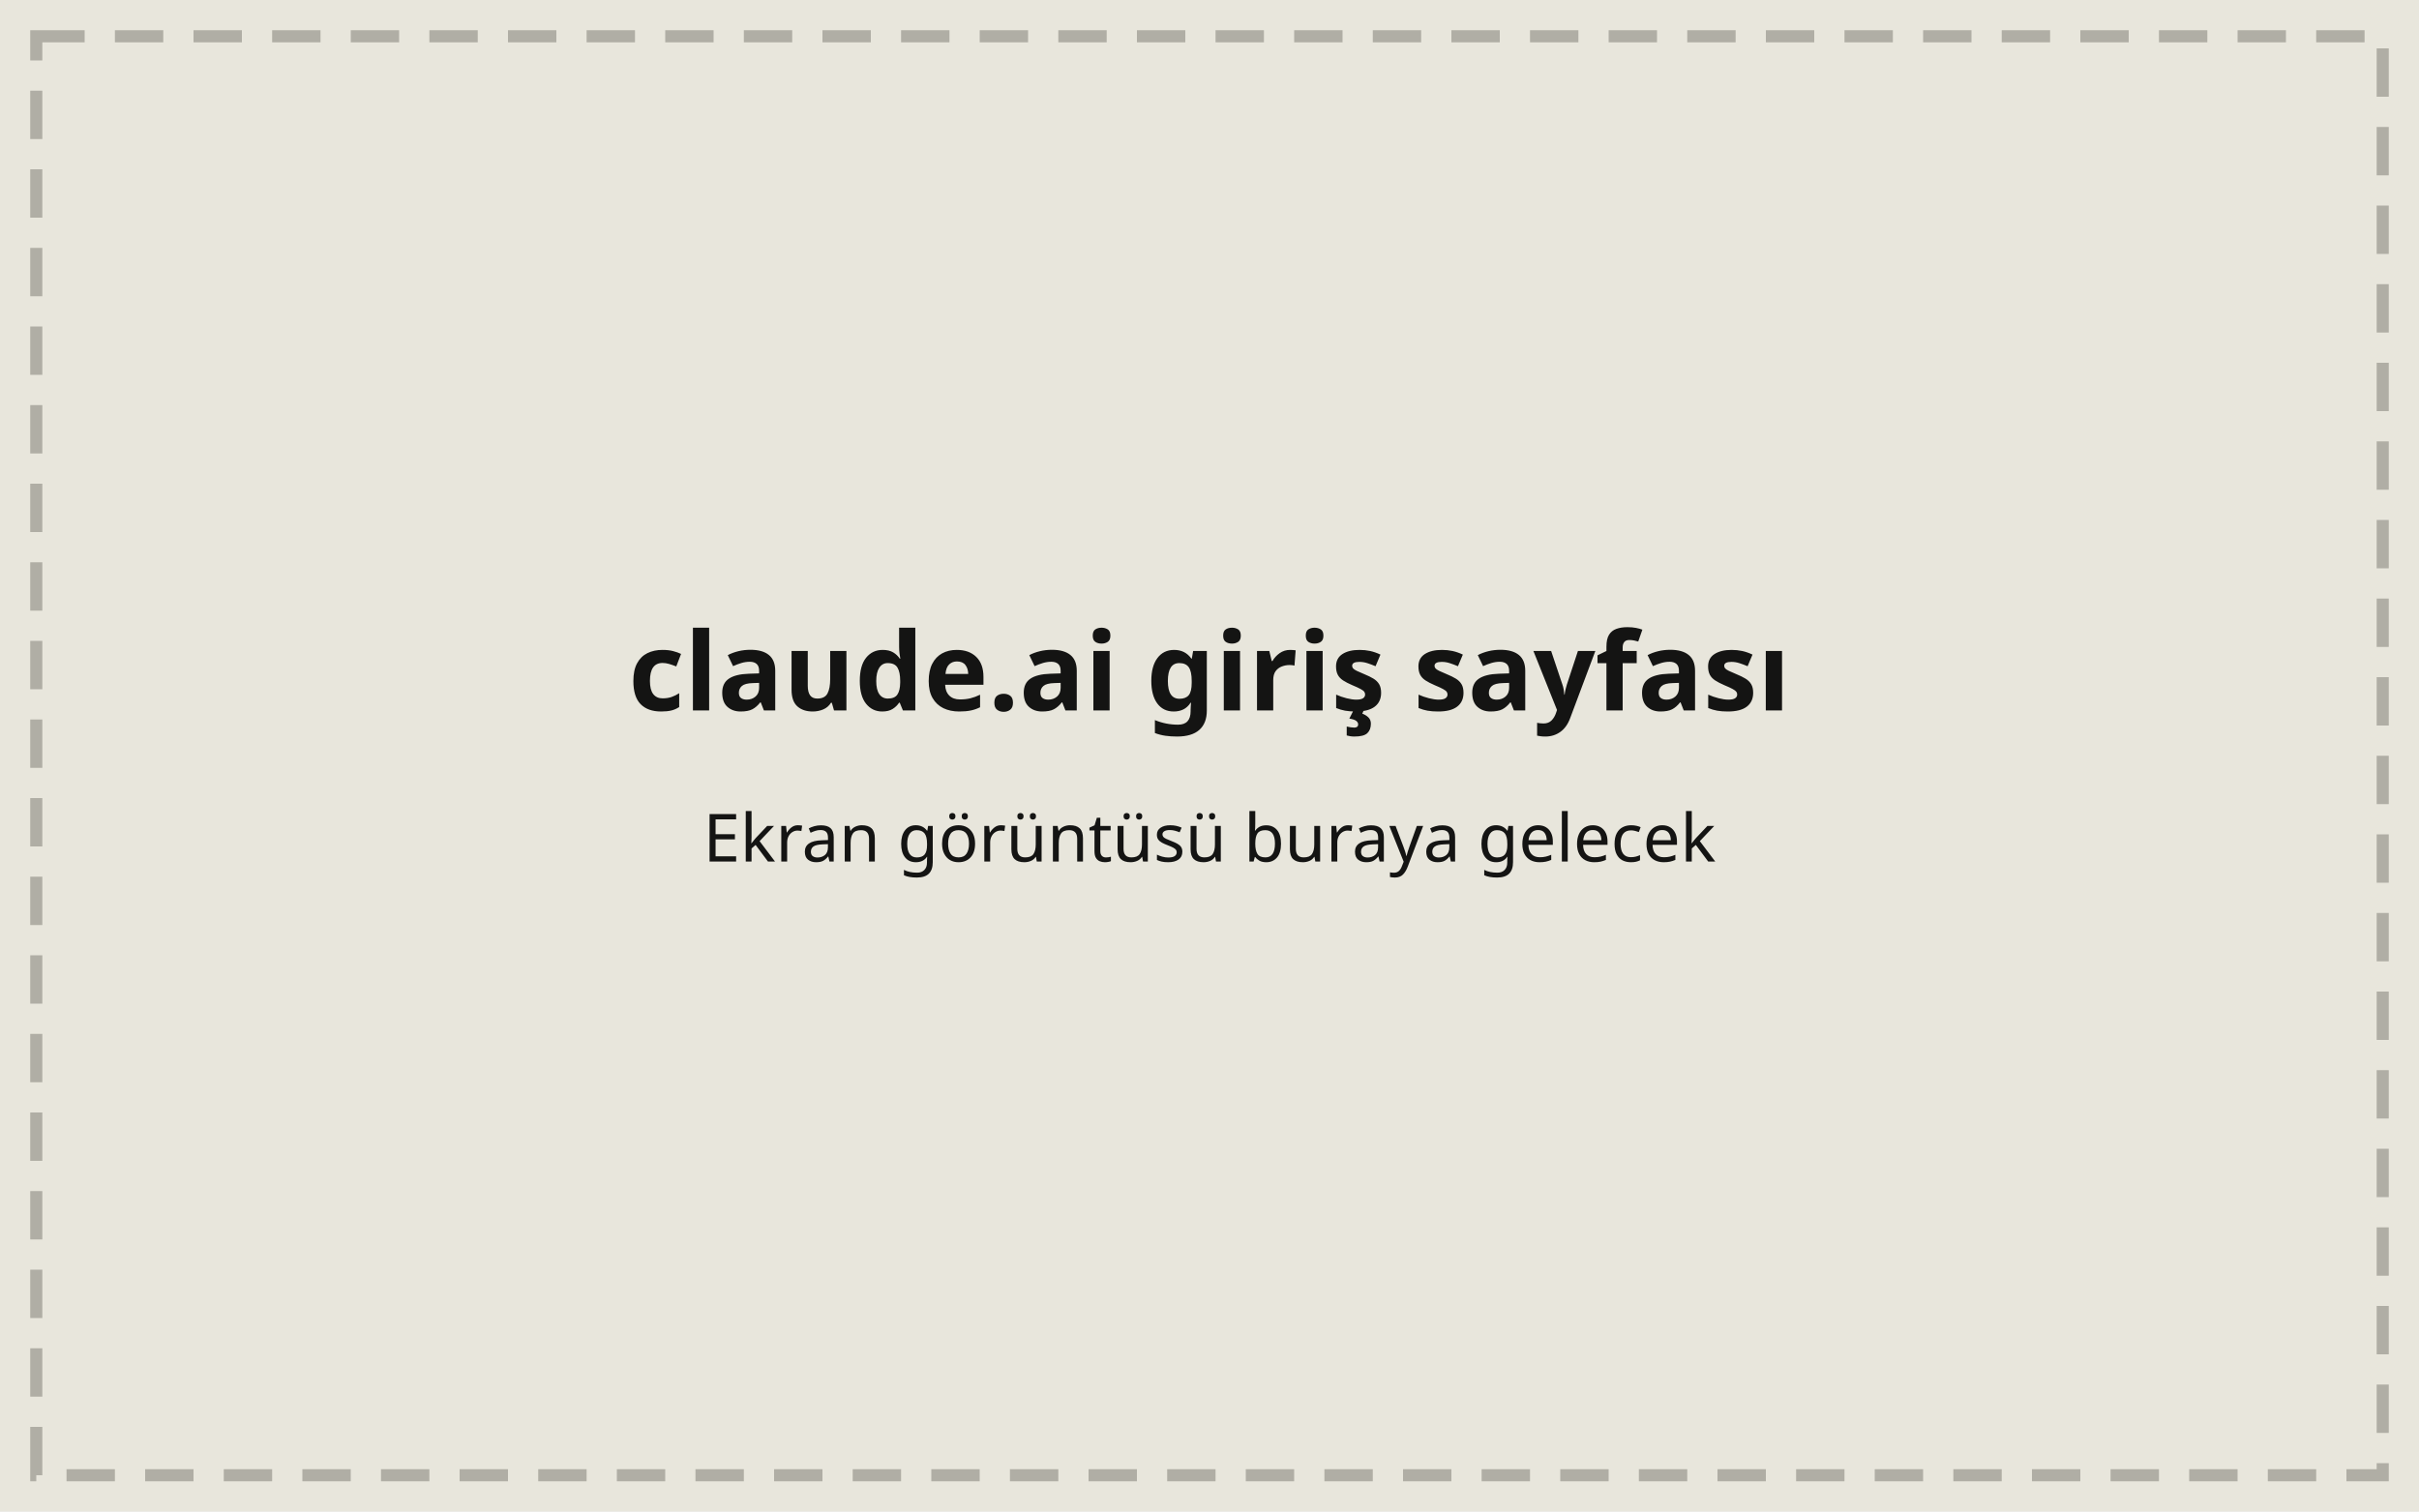
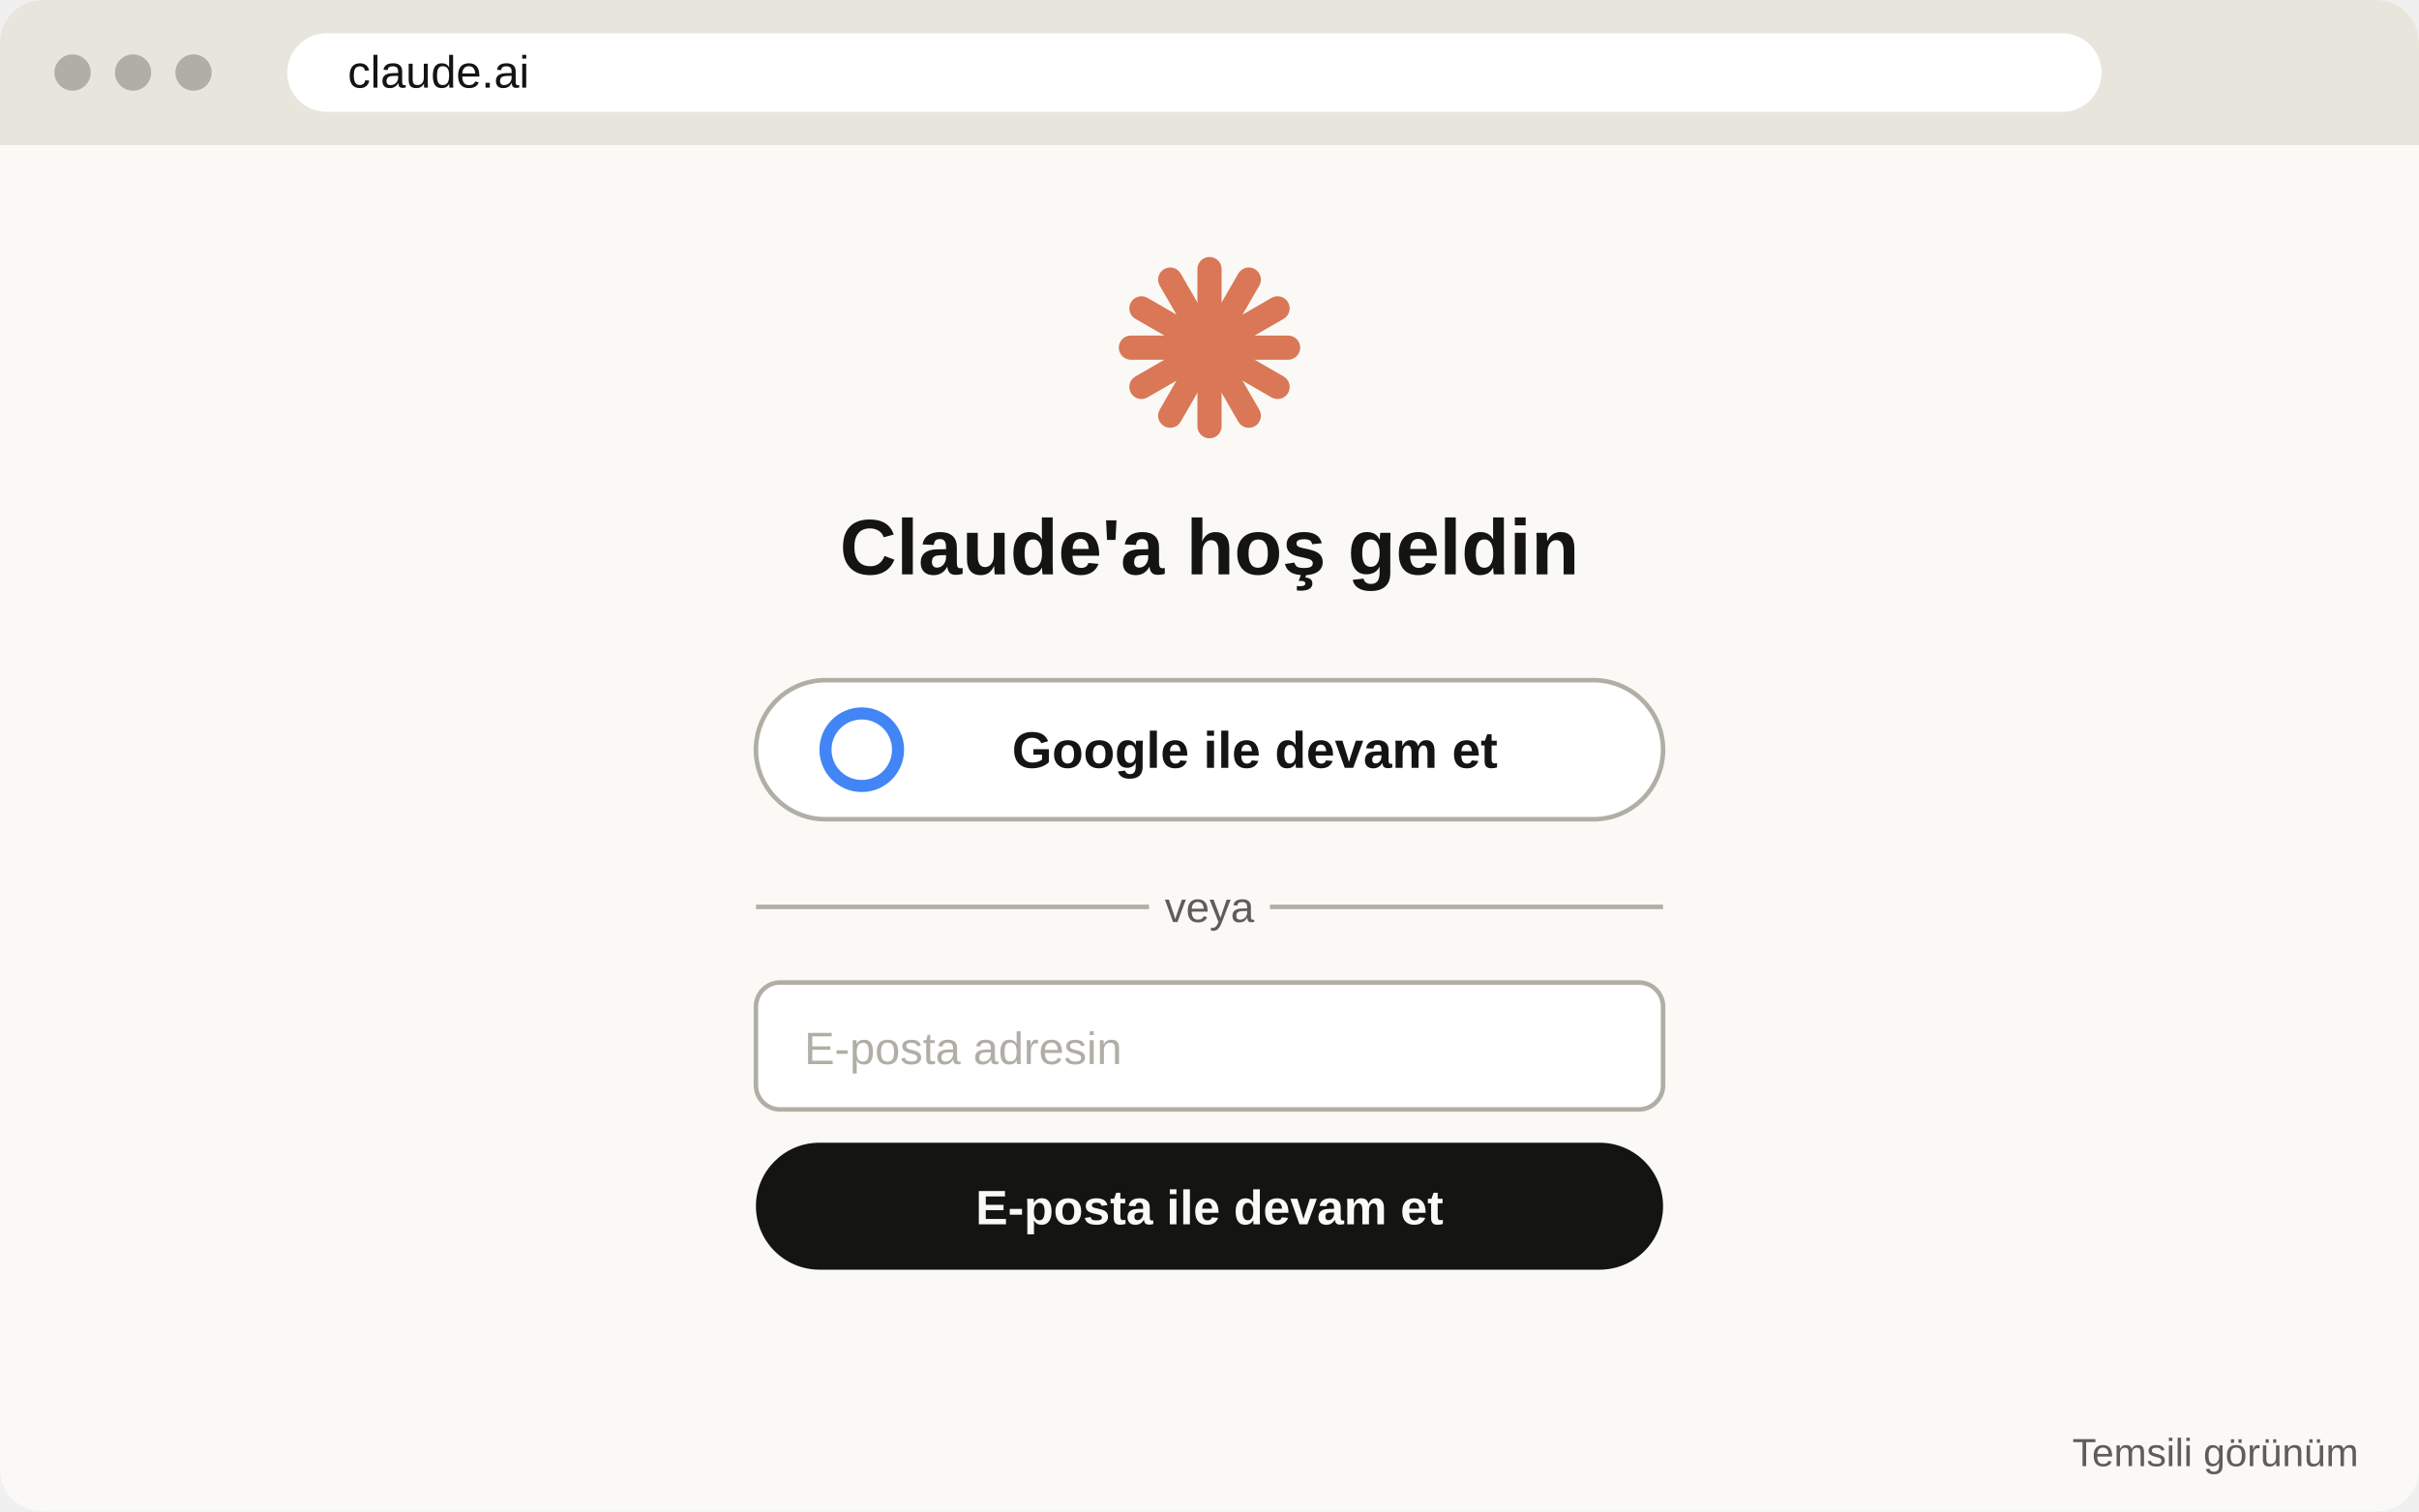
- <svg xmlns="http://www.w3.org/2000/svg" width="1600" height="1000" viewBox="0 0 1600 1000">
-   <rect width="1600" height="1000" fill="#E8E6DC" />
-   <rect x="24" y="24" width="1552" height="952" fill="none" stroke="#B0AEA5" stroke-width="8" stroke-dasharray="32 20" />
-   <text x="800" y="470" font-family="sans-serif" font-size="72" font-weight="700" fill="#141413" text-anchor="middle">claude.ai giriş sayfası</text>
-   <text x="800" y="570" font-family="sans-serif" font-size="44" fill="#141413" text-anchor="middle">Ekran görüntüsü buraya gelecek</text>
+ <svg xmlns="http://www.w3.org/2000/svg" width="1600" height="1000" viewBox="0 0 1600 1000" font-family="Segoe UI, Arial, sans-serif">
+   <rect x="0" y="0" width="1600" height="1000" rx="28" fill="#FAF9F5" />
+   <rect x="0" y="0" width="1600" height="96" rx="28" fill="#E8E6DC" />
+   <rect x="0" y="60" width="1600" height="36" fill="#E8E6DC" />
+   <circle cx="48" cy="48" r="12" fill="#B0AEA5" />
+   <circle cx="88" cy="48" r="12" fill="#B0AEA5" />
+   <circle cx="128" cy="48" r="12" fill="#B0AEA5" />
+   <rect x="190" y="22" width="1200" height="52" rx="26" fill="#FFFFFF" />
+   <text x="230" y="58" font-size="30" fill="#141413">claude.ai</text>
+   <g transform="translate(800 230)" fill="#D97757">
+     <rect x="-8" y="-60" width="16" height="120" rx="8" />
+     <rect x="-8" y="-60" width="16" height="120" rx="8" transform="rotate(30)" />
+     <rect x="-8" y="-60" width="16" height="120" rx="8" transform="rotate(60)" />
+     <rect x="-8" y="-60" width="16" height="120" rx="8" transform="rotate(90)" />
+     <rect x="-8" y="-60" width="16" height="120" rx="8" transform="rotate(120)" />
+     <rect x="-8" y="-60" width="16" height="120" rx="8" transform="rotate(150)" />
+   </g>
+   <text x="800" y="380" font-size="52" font-weight="700" fill="#141413" text-anchor="middle">Claude'a hoş geldin</text>
+   <rect x="500" y="450" width="600" height="92" rx="46" fill="#FFFFFF" stroke="#B0AEA5" stroke-width="3" />
+   <circle cx="570" cy="496" r="24" fill="none" stroke="#4285F4" stroke-width="8" />
+   <text x="830" y="508" font-size="34" font-weight="600" fill="#141413" text-anchor="middle">Google ile devam et</text>
+   <line x1="500" y1="600" x2="760" y2="600" stroke="#B0AEA5" stroke-width="3" />
+   <text x="800" y="610" font-size="28" fill="#5E5D59" text-anchor="middle">veya</text>
+   <line x1="840" y1="600" x2="1100" y2="600" stroke="#B0AEA5" stroke-width="3" />
+   <rect x="500" y="650" width="600" height="84" rx="16" fill="#FFFFFF" stroke="#B0AEA5" stroke-width="3" />
+   <text x="532" y="704" font-size="30" fill="#B0AEA5">E-posta adresin</text>
+   <rect x="500" y="756" width="600" height="84" rx="42" fill="#141413" />
+   <text x="800" y="810" font-size="32" font-weight="600" fill="#FAF9F5" text-anchor="middle">E-posta ile devam et</text>
+   <text x="1560" y="970" font-size="26" fill="#5E5D59" text-anchor="end">Temsili görünüm</text>
</svg>
